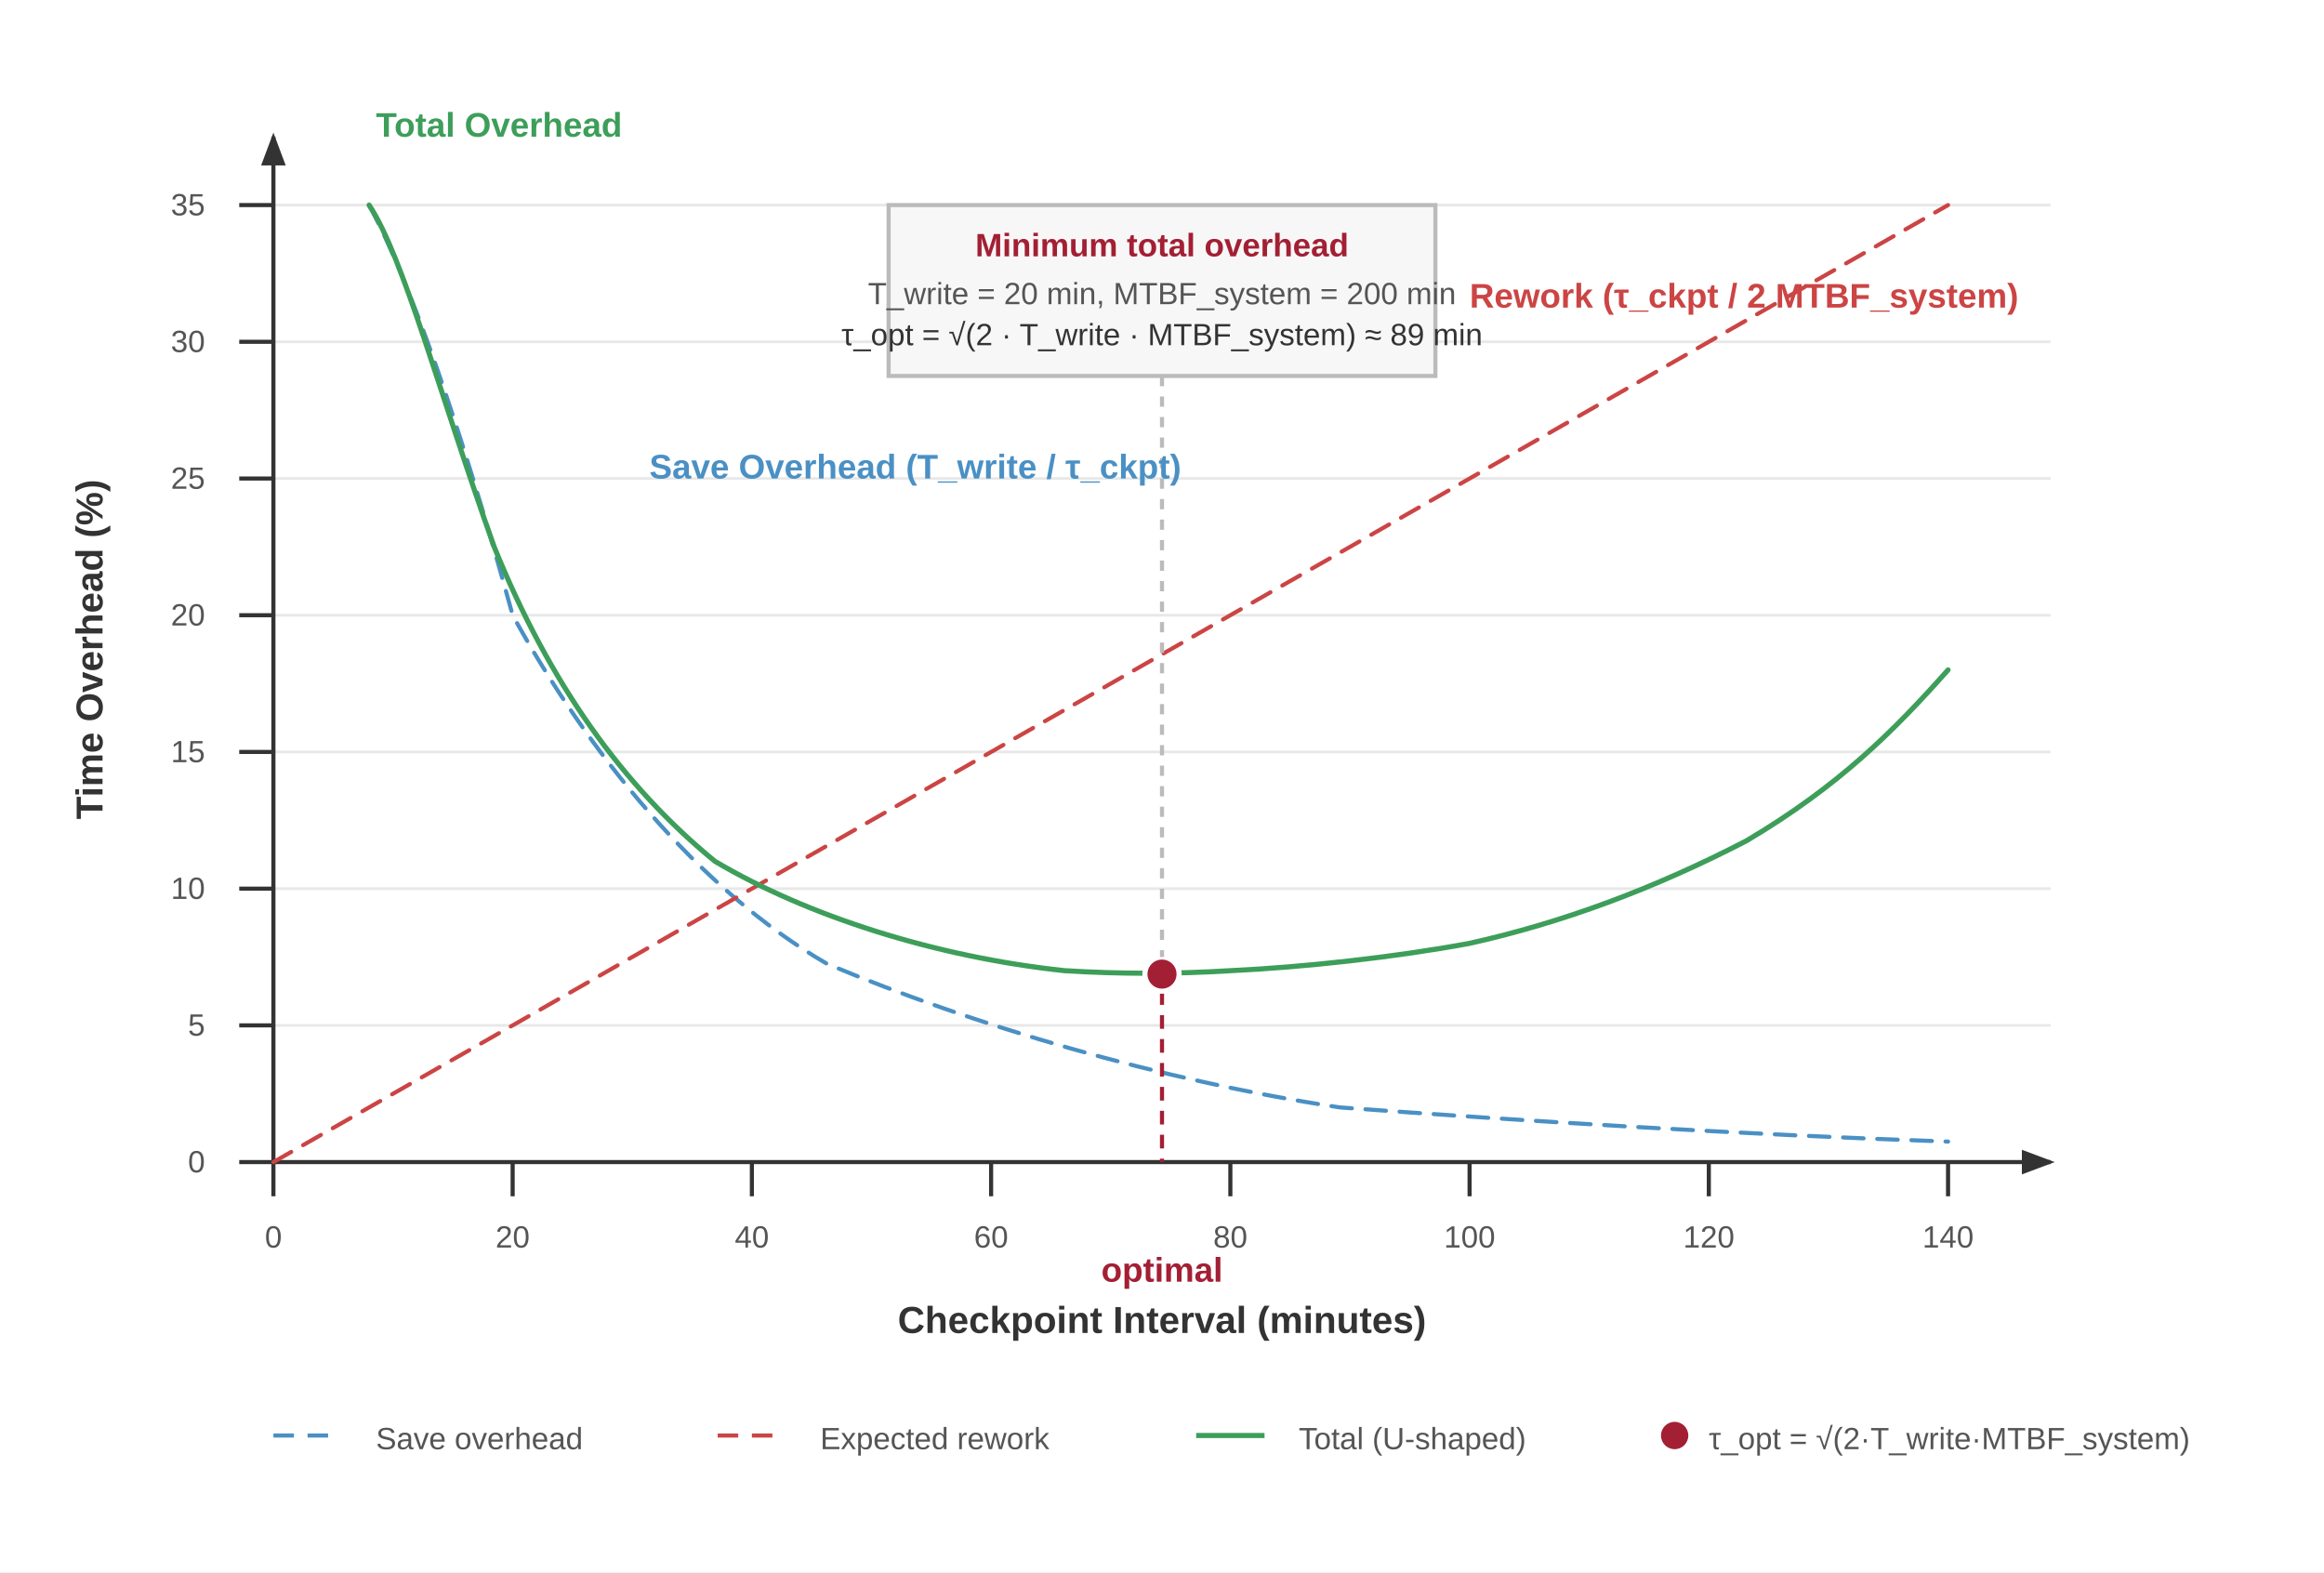
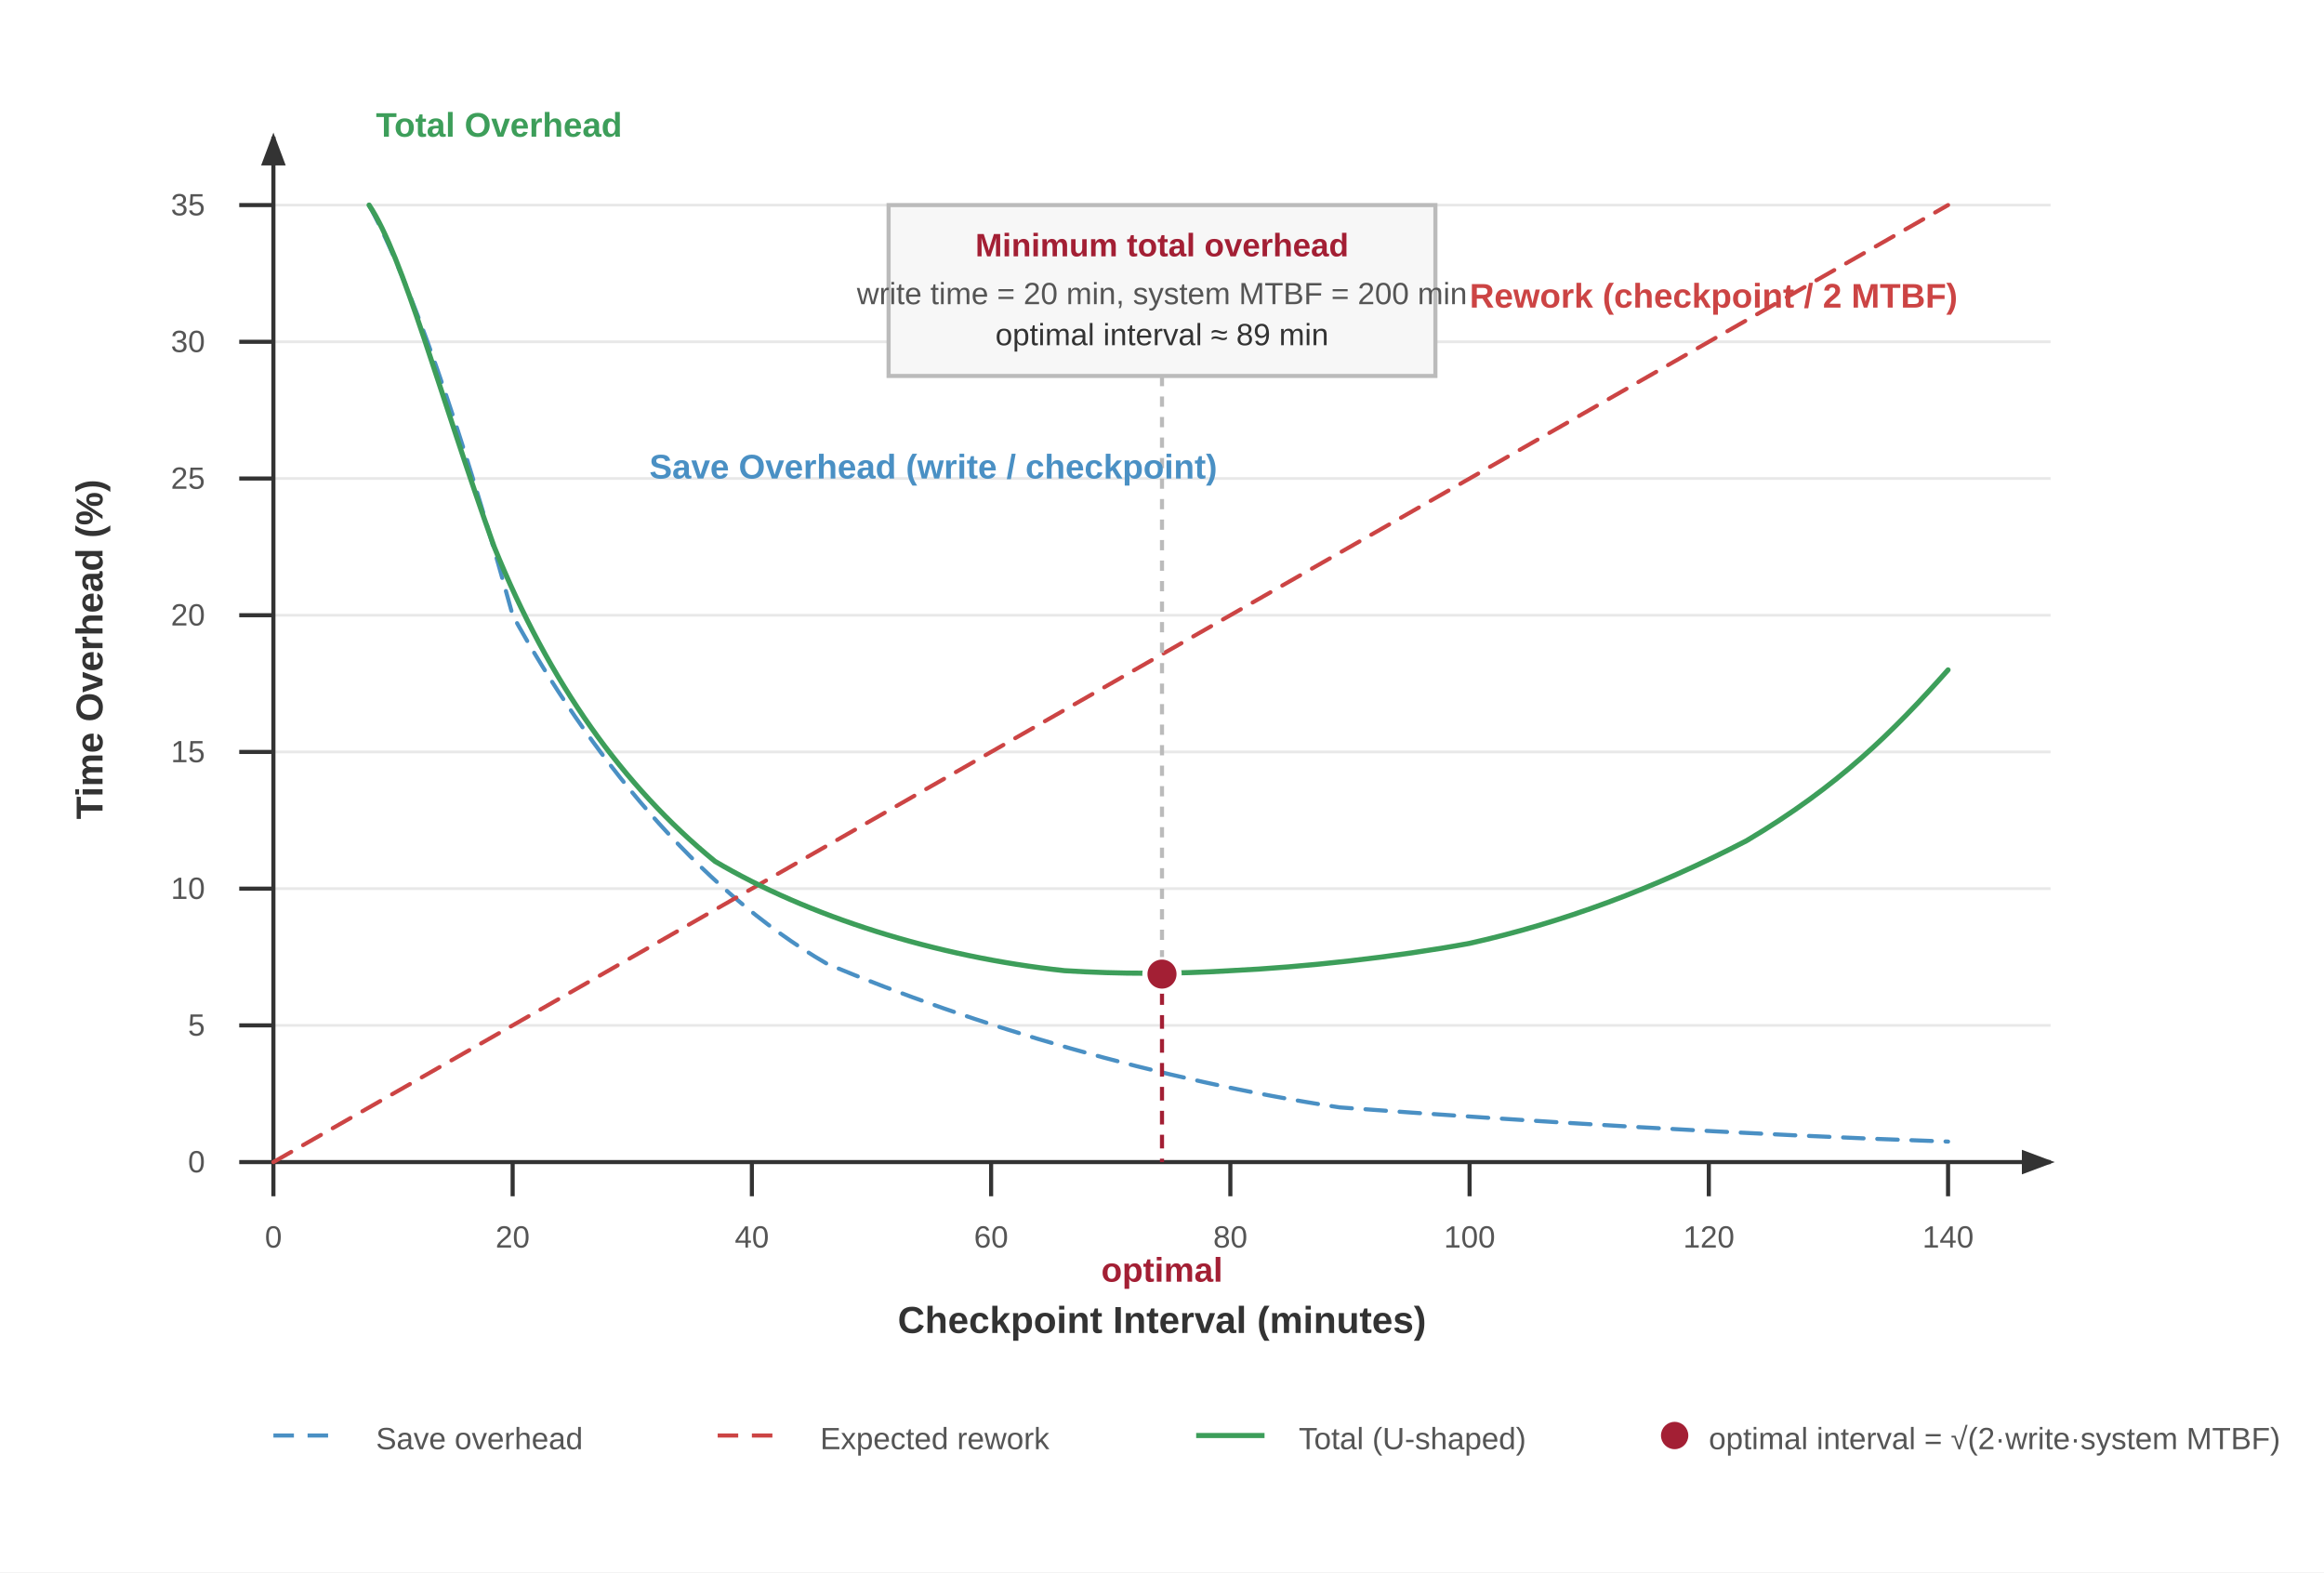
<svg xmlns="http://www.w3.org/2000/svg" font-family="Arial, Helvetica, sans-serif" viewBox="0 0 680 460">
  <rect width="680" height="460" fill="#fff" />
  <defs>
    <marker id="arrow" markerWidth="8" markerHeight="6" refX="7" refY="3" orient="auto">
      <path d="M0,0 L8,3 L0,6 Z" fill="#333" />
    </marker>
  </defs>
  <rect width="640" height="420" fill="#fff" />
  <g stroke="#e8e8e8" stroke-width="0.8">
    <line x1="80" y1="60" x2="600" y2="60" />
    <line x1="80" y1="100" x2="600" y2="100" />
    <line x1="80" y1="140" x2="600" y2="140" />
    <line x1="80" y1="180" x2="600" y2="180" />
    <line x1="80" y1="220" x2="600" y2="220" />
    <line x1="80" y1="260" x2="600" y2="260" />
    <line x1="80" y1="300" x2="600" y2="300" />
    <line x1="80" y1="340" x2="600" y2="340" />
  </g>
  <line x1="80" y1="340" x2="600" y2="340" stroke="#333" stroke-width="1.2" marker-end="url(#arrow)" />
  <line x1="80" y1="350" x2="80" y2="40" stroke="#333" stroke-width="1.2" marker-end="url(#arrow)" />
  <text x="340" y="390" text-anchor="middle" font-size="11" font-weight="600" fill="#333">Checkpoint Interval (minutes)</text>
  <text x="30" y="190" text-anchor="middle" font-size="11" font-weight="600" fill="#333" transform="rotate(-90, 30, 190)">Time Overhead (%)</text>
  <text x="60" y="343" text-anchor="end" font-size="9" fill="#555">0</text>
  <text x="60" y="303" text-anchor="end" font-size="9" fill="#555">5</text>
  <text x="60" y="263" text-anchor="end" font-size="9" fill="#555">10</text>
  <text x="60" y="223" text-anchor="end" font-size="9" fill="#555">15</text>
  <text x="60" y="183" text-anchor="end" font-size="9" fill="#555">20</text>
  <text x="60" y="143" text-anchor="end" font-size="9" fill="#555">25</text>
  <text x="60" y="103" text-anchor="end" font-size="9" fill="#555">30</text>
  <text x="60" y="63" text-anchor="end" font-size="9" fill="#555">35</text>
  <g stroke="#333" stroke-width="1.2">
    <line x1="70" y1="340" x2="80" y2="340" />
    <line x1="70" y1="300" x2="80" y2="300" />
    <line x1="70" y1="260" x2="80" y2="260" />
    <line x1="70" y1="220" x2="80" y2="220" />
    <line x1="70" y1="180" x2="80" y2="180" />
    <line x1="70" y1="140" x2="80" y2="140" />
    <line x1="70" y1="100" x2="80" y2="100" />
    <line x1="70" y1="60" x2="80" y2="60" />
  </g>
  <text x="80" y="365" text-anchor="middle" font-size="9" fill="#555">0</text>
  <text x="150" y="365" text-anchor="middle" font-size="9" fill="#555">20</text>
  <text x="220" y="365" text-anchor="middle" font-size="9" fill="#555">40</text>
  <text x="290" y="365" text-anchor="middle" font-size="9" fill="#555">60</text>
  <text x="360" y="365" text-anchor="middle" font-size="9" fill="#555">80</text>
  <text x="430" y="365" text-anchor="middle" font-size="9" fill="#555">100</text>
  <text x="500" y="365" text-anchor="middle" font-size="9" fill="#555">120</text>
  <text x="570" y="365" text-anchor="middle" font-size="9" fill="#555">140</text>
  <g stroke="#333" stroke-width="1.2">
    <line x1="150" y1="340" x2="150" y2="350" />
    <line x1="220" y1="340" x2="220" y2="350" />
    <line x1="290" y1="340" x2="290" y2="350" />
    <line x1="360" y1="340" x2="360" y2="350" />
    <line x1="430" y1="340" x2="430" y2="350" />
    <line x1="500" y1="340" x2="500" y2="350" />
    <line x1="570" y1="340" x2="570" y2="350" />
  </g>
  <path d="M 108,60 C 123,88 139,140 150,180 C 172,220 204,260 242,282 C 285,300 339,316 392,324 C 446,328 511,332 570,334" fill="none" stroke="#4a90c4" stroke-width="1.2" stroke-dasharray="6,4" stroke-linecap="round" />
  <path d="M 80,340 L 150,300 L 220,260 L 290,220 L 360,180 L 430,140 L 500,100 L 570,60" fill="none" stroke="#c44" stroke-width="1.2" stroke-dasharray="6,4" stroke-linecap="round" />
  <path d="M 108,60 C 118,75 128.5,115 144.6,160 C 160.8,200 182.3,230 209.2,252 C 236.2,268 273.8,280 311.5,284 C 327.7,285 343.8,285 360,284 C 381.5,283 408.5,280 430,276 C 457,270 484,260 511,246 C 538,230 554,214 570,196" fill="none" stroke="#3d9e5a" stroke-width="1.5" stroke-linecap="round" />
  <line x1="340" y1="290" x2="340" y2="340" stroke="#a31f34" stroke-width="1.2" stroke-dasharray="4,3" />
  <circle cx="340" cy="285" r="5" fill="#a31f34" stroke="#fff" stroke-width="1.5" />
  <text x="340" y="375" text-anchor="middle" font-size="10" font-weight="700" fill="#a31f34">optimal</text>
  <rect x="260" y="60" width="160" height="50" fill="#f7f7f7" stroke="#bbb" stroke-width="1.2" />
  <text x="340" y="75" text-anchor="middle" font-size="9.5" font-weight="700" fill="#a31f34">Minimum total overhead</text>
-   <text x="340" y="89" text-anchor="middle" font-size="9" fill="#555">T_write = 20 min, MTBF_system = 200 min</text>
-   <text x="340" y="101" text-anchor="middle" font-size="9" fill="#333">τ_opt = √(2 · T_write · MTBF_system) ≈ 89 min</text>
+   <text x="340" y="89" text-anchor="middle" font-size="9" fill="#555">write time = 20 min, system MTBF = 200 min</text>
+   <text x="340" y="101" text-anchor="middle" font-size="9" fill="#333">optimal interval ≈ 89 min</text>
  <line x1="340" y1="110" x2="340" y2="280" stroke="#bbb" stroke-width="1.2" stroke-dasharray="3,3" />
-   <text x="190" y="140" text-anchor="start" font-size="10" font-weight="700" fill="#4a90c4">Save Overhead (T_write / τ_ckpt)</text>
-   <text x="430" y="90" text-anchor="start" font-size="10" font-weight="700" fill="#c44">Rework (τ_ckpt / 2 MTBF_system)</text>
+   <text x="190" y="140" text-anchor="start" font-size="10" font-weight="700" fill="#4a90c4">Save Overhead (write / checkpoint)</text>
+   <text x="430" y="90" text-anchor="start" font-size="10" font-weight="700" fill="#c44">Rework (checkpoint / 2 MTBF)</text>
  <text x="110" y="40" text-anchor="start" font-size="10" font-weight="700" fill="#3d9e5a">Total Overhead</text>
  <g transform="translate(80, 420)">
    <line x1="0" y1="0" x2="20" y2="0" stroke="#4a90c4" stroke-width="1.2" stroke-dasharray="6,4" />
    <text x="30" y="4" font-size="9" fill="#555">Save overhead</text>
    <line x1="130" y1="0" x2="150" y2="0" stroke="#c44" stroke-width="1.2" stroke-dasharray="6,4" />
    <text x="160" y="4" font-size="9" fill="#555">Expected rework</text>
    <line x1="270" y1="0" x2="290" y2="0" stroke="#3d9e5a" stroke-width="1.5" />
    <text x="300" y="4" font-size="9" fill="#555">Total (U-shaped)</text>
    <circle cx="410" cy="0" r="4" fill="#a31f34" />
-     <text x="420" y="4" font-size="9" fill="#555">τ_opt = √(2·T_write·MTBF_system)</text>
+     <text x="420" y="4" font-size="9" fill="#555">optimal interval = √(2·write·system MTBF)</text>
  </g>
</svg>
